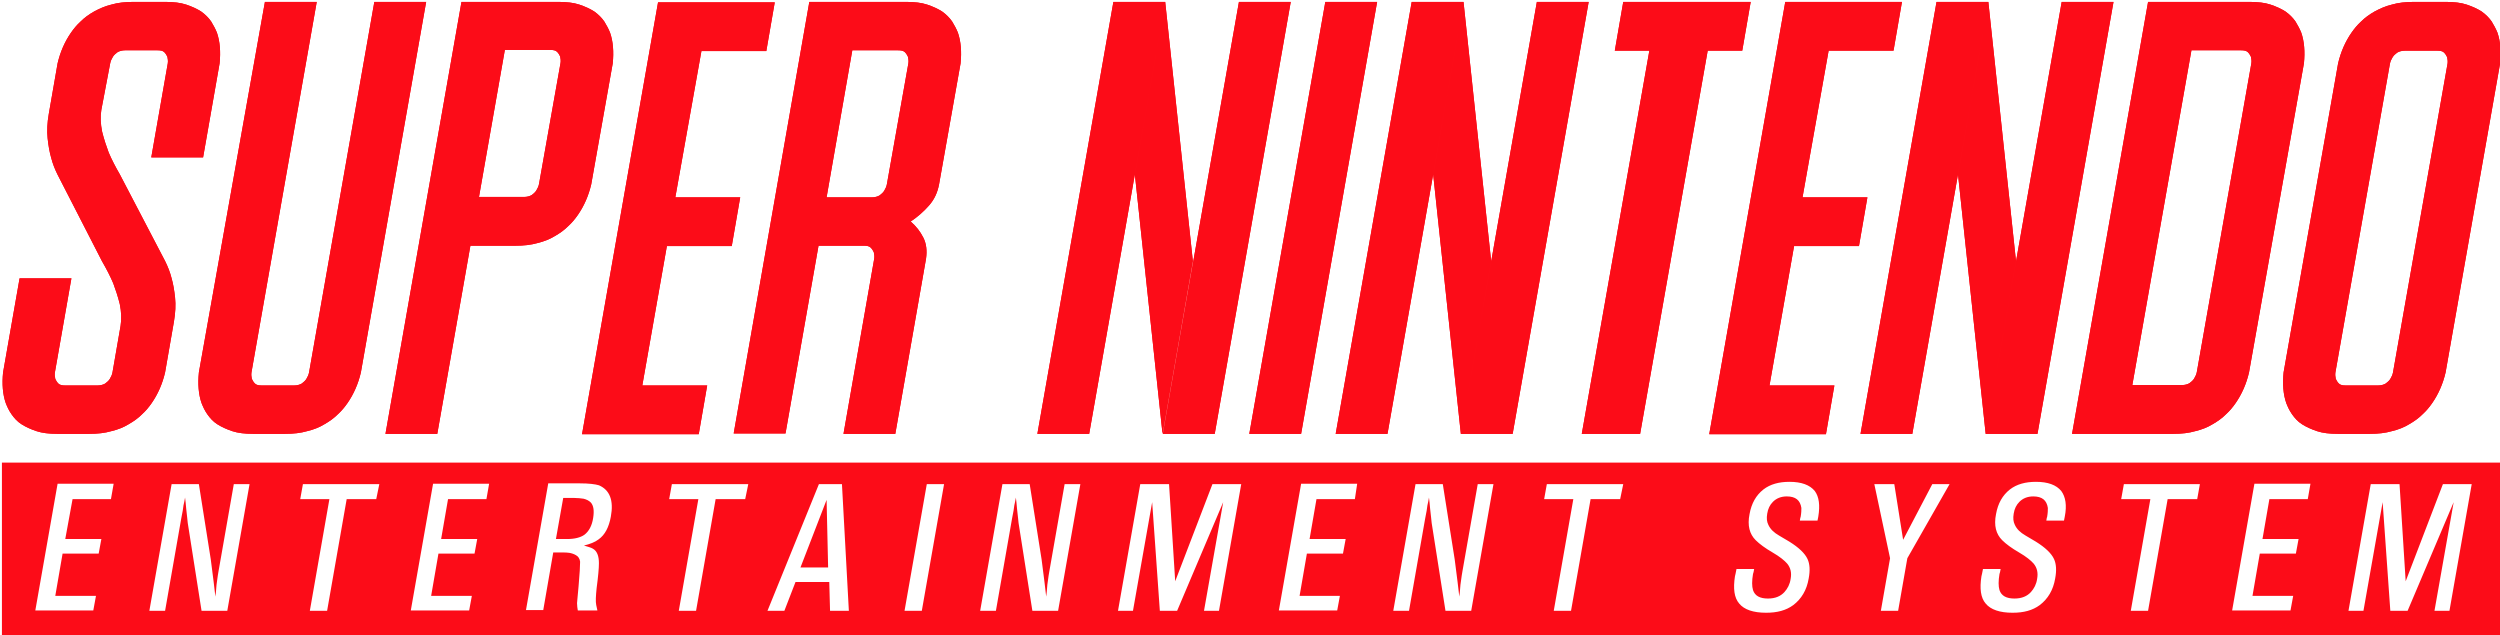
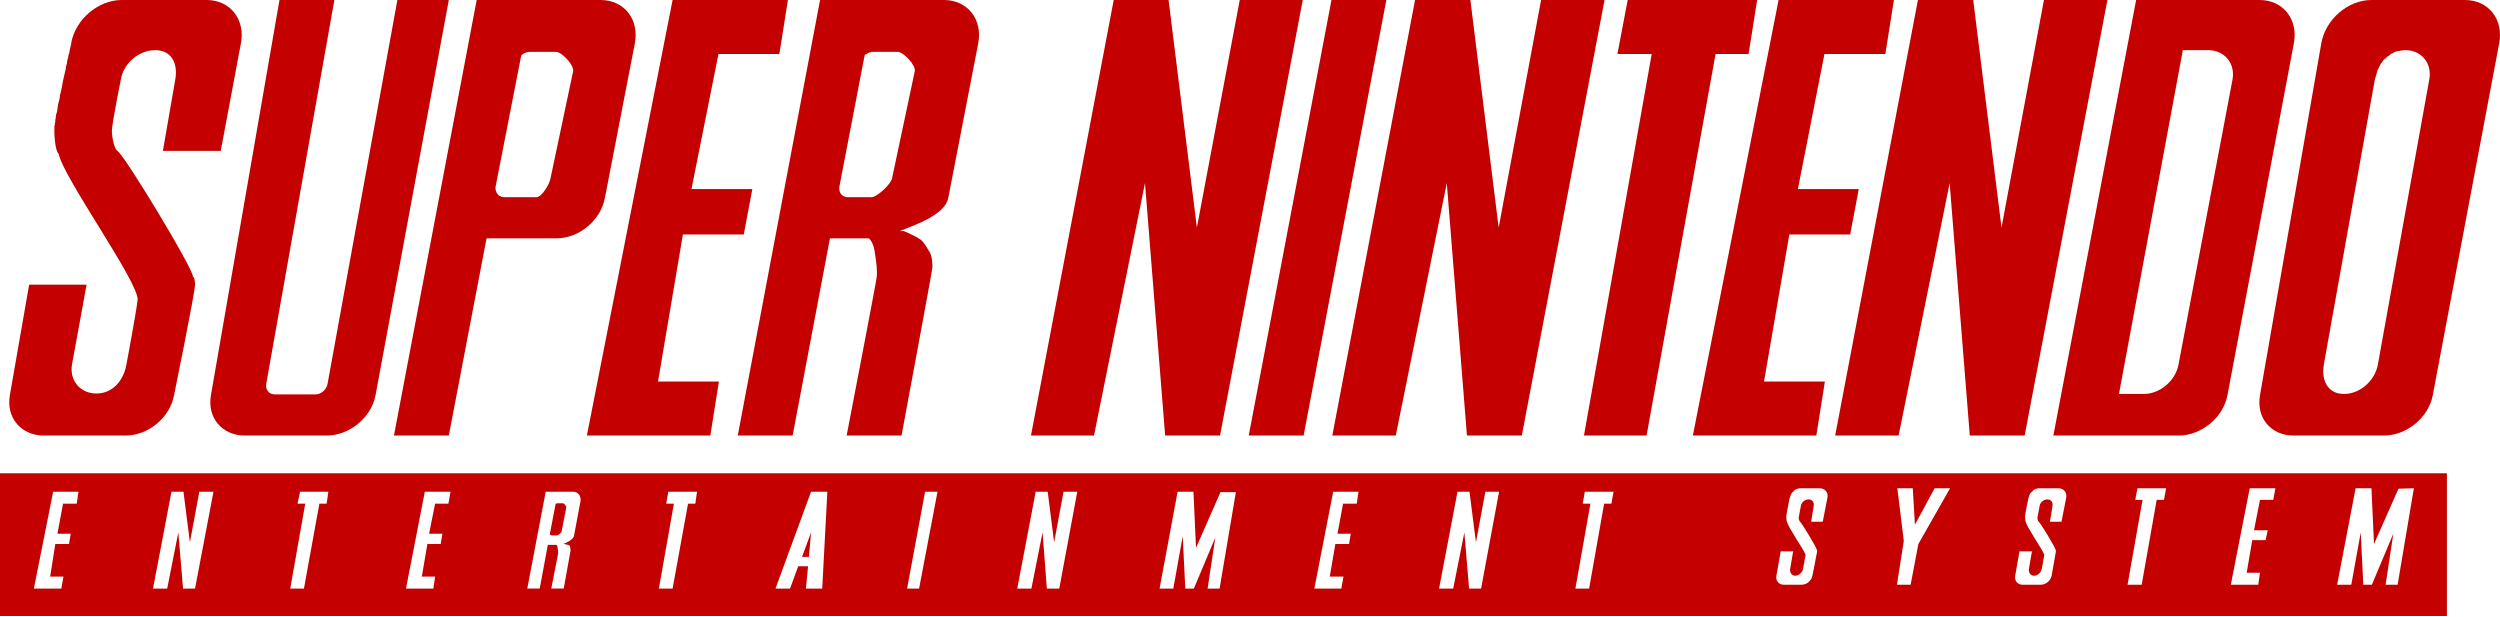
- <svg xmlns="http://www.w3.org/2000/svg" width="100%" height="100%" viewBox="0 0 11305 2867" version="1.1" xml:space="preserve" style="fill-rule:evenodd;clip-rule:evenodd;stroke-linejoin:round;stroke-miterlimit:2;">
+ <svg xmlns="http://www.w3.org/2000/svg" version="1.2" baseProfile="tiny" id="Ebene_1" x="0px" y="0px" width="399.49px" height="98.438px" viewBox="74.938 2 399.49 98.438" xml:space="preserve">
  <g>
-     <g id="Layer_1">
-       <g>
-         <g>
-           <g>
-             <path d="M458.333,496.529c-5.208,31.25 -3.471,64.234 3.471,98.959c8.684,34.72 19.1,65.97 29.517,93.75c13.887,32.983 31.25,65.97 50.346,98.958l204.862,392.358c12.15,24.308 22.567,50.35 29.513,78.125c6.946,24.308 12.154,53.821 15.625,86.808c3.471,32.984 1.737,69.442 -5.209,109.375l-39.929,229.167c-12.154,52.083 -32.987,98.958 -60.767,138.888c-12.149,17.362 -26.041,34.721 -43.399,50.346c-17.363,17.362 -36.459,31.25 -60.767,45.141c-22.567,13.888 -48.608,24.304 -78.125,31.25c-29.513,8.679 -62.5,12.15 -98.958,12.15l-145.834,0c-36.458,0 -67.708,-3.471 -93.75,-12.15c-26.042,-8.683 -48.608,-19.1 -67.708,-31.25c-19.096,-12.154 -32.984,-27.779 -45.138,-45.141c-12.154,-17.359 -19.096,-32.984 -26.041,-50.346c-13.888,-39.929 -17.363,-86.804 -12.155,-138.888l74.655,-425.35l234.375,0l-74.655,425.35c-1.733,10.417 0,20.834 1.738,29.513c3.471,6.946 6.946,13.887 13.887,20.833c6.946,6.946 17.363,8.679 31.25,8.679l145.834,0c13.891,0 26.041,-3.471 34.725,-8.679c8.679,-6.946 15.625,-12.154 20.833,-20.833c5.208,-8.679 10.417,-19.096 12.15,-29.513l36.458,-210.071c5.209,-31.25 3.476,-64.237 -3.47,-98.958c-8.679,-34.721 -19.096,-65.971 -29.513,-93.75c-13.891,-32.987 -31.25,-65.971 -50.35,-98.958l-201.387,-392.363c-12.154,-24.304 -22.571,-50.346 -29.513,-78.125c-6.946,-24.304 -12.154,-53.816 -15.625,-86.804c-3.475,-32.987 -1.737,-69.446 5.209,-109.375l39.929,-229.167c12.154,-52.083 32.987,-98.958 60.762,-138.887c12.154,-17.363 26.042,-34.725 43.404,-50.35c17.363,-17.358 36.459,-31.25 60.763,-45.138c22.571,-12.154 48.612,-24.304 78.125,-31.25c29.517,-8.679 62.5,-12.154 98.958,-12.154l145.834,0c36.458,0 67.708,3.475 93.75,12.154c26.041,8.68 48.612,19.096 67.708,31.25c19.1,13.888 32.987,27.78 45.142,45.138c10.416,17.362 19.095,32.987 26.041,50.35c13.888,39.929 17.359,86.804 12.15,138.887l-74.65,425.346l-234.375,0l74.65,-425.346c1.738,-10.416 0,-20.833 -1.733,-29.512c-3.475,-6.946 -6.946,-13.892 -13.892,-20.833c-6.941,-6.946 -17.358,-8.684 -31.25,-8.684l-145.833,0c-13.888,0 -26.042,3.475 -34.721,8.684c-8.679,6.941 -15.625,12.15 -20.833,20.833c-5.209,8.679 -10.417,19.096 -12.154,29.512l-39.93,210.071Z" style="fill:#fc0c18;fill-rule:nonzero;" />
-             <path d="M1197.92,8.679l234.375,0l-295.138,1675.35c-1.737,10.417 0,20.833 1.734,29.513c3.475,6.946 6.945,13.887 13.891,20.833c6.942,6.946 17.359,8.679 31.25,8.679l145.834,0c13.887,0 26.041,-3.471 34.72,-8.679c8.68,-6.946 15.625,-12.154 20.834,-20.833c5.208,-8.679 10.416,-19.096 12.154,-29.513l295.137,-1675.35l234.375,0l-295.137,1675.35c-12.154,52.083 -32.988,98.958 -60.767,138.888c-12.15,17.362 -26.041,34.721 -43.4,50.346c-17.362,17.362 -36.458,31.25 -60.766,45.141c-22.567,13.888 -48.609,24.304 -78.125,31.25c-29.513,8.679 -62.5,12.15 -98.959,12.15l-145.833,0c-36.458,0 -67.708,-3.471 -93.75,-12.15c-26.042,-8.683 -48.608,-19.1 -67.708,-31.25c-19.096,-12.154 -32.984,-27.779 -45.138,-45.141c-12.154,-17.359 -19.096,-32.984 -26.042,-50.346c-13.887,-39.93 -17.362,-86.804 -12.154,-138.888l298.613,-1675.35Z" style="fill:#fc0c18;fill-rule:nonzero;" />
-             <path d="M2086.8,8.679l439.238,0c36.458,0 67.708,3.475 93.75,12.154c26.041,8.68 48.612,19.096 67.708,31.25c19.096,13.888 32.988,27.78 45.138,45.138c10.416,17.362 19.099,32.987 26.041,50.35c13.892,39.929 17.363,86.804 12.154,138.887l-97.22,546.875c-12.155,52.084 -32.988,98.959 -60.767,138.888c-12.15,17.362 -26.042,34.725 -43.4,50.35c-17.363,17.358 -36.459,31.25 -60.767,45.137c-22.567,13.888 -48.608,24.305 -78.125,31.25c-29.512,8.68 -62.5,12.154 -98.958,12.154l-204.858,0l38.191,-220.487l204.863,0c13.887,0 26.041,-3.471 34.721,-8.679c8.683,-6.946 15.625,-12.154 20.833,-20.834c5.208,-8.683 10.417,-19.1 12.154,-29.516l97.221,-546.875c1.737,-10.417 0,-20.834 -1.733,-29.513c-3.475,-6.946 -6.946,-13.887 -13.892,-20.833c-6.942,-6.946 -17.358,-8.679 -31.25,-8.679l-204.858,0l-305.559,1736.11l-234.375,0l343.75,-1953.12Z" style="fill:#fc0c18;fill-rule:nonzero;" />
-             <path d="M3053.82,892.363l293.4,0l-38.192,220.483l-293.404,0l-111.112,630.208l293.404,0l-38.196,220.488l-527.775,0l343.75,-1953.12l527.775,0l-38.192,220.487l-293.404,0l-118.054,661.459Z" style="fill:#fc0c18;fill-rule:nonzero;" />
-             <path d="M3659.72,8.679l439.237,0c36.459,0 67.709,3.475 93.75,12.154c26.042,8.68 48.613,19.096 67.709,31.25c19.096,13.888 32.987,27.78 45.137,45.138c10.417,17.362 19.1,32.987 26.042,50.35c13.892,39.929 17.362,86.804 12.154,138.887l-97.221,546.875c-6.946,36.459 -20.833,67.709 -45.141,95.488c-24.305,27.775 -52.084,52.083 -83.334,72.917c24.308,20.833 43.404,45.137 57.292,72.916c13.891,27.775 17.362,59.025 12.154,95.484l-138.888,791.666l-234.375,0l138.888,-791.666c1.737,-10.417 0,-20.834 -1.738,-29.513c-3.47,-6.946 -6.941,-13.888 -13.887,-20.833c-6.946,-6.946 -17.363,-8.679 -31.25,-8.679l-204.863,0l-149.304,848.958l-234.375,0l342.013,-1951.39Zm78.125,883.684l204.862,0c13.888,0 26.042,-3.475 34.721,-8.684c8.683,-6.941 15.625,-12.15 20.833,-20.833c5.209,-8.679 10.417,-19.096 12.155,-29.513l97.22,-546.875c1.738,-10.416 0,-20.833 -1.733,-29.512c-3.475,-6.946 -6.946,-13.892 -13.892,-20.833c-6.941,-6.946 -17.358,-8.684 -31.25,-8.684l-206.595,0l-116.321,664.934Z" style="fill:#fc0c18;fill-rule:nonzero;" />
-             <path d="M4690.96,1961.8l343.75,-1953.12l234.375,0l-343.75,1953.12l-234.375,0Zm440.975,-1171.88l137.15,-781.25l125,1171.88l-137.15,781.25l-125,-1171.88Zm126.734,1171.88l343.75,-1953.12l234.375,0l-343.75,1953.12l-234.375,0Z" style="fill:#fc0c18;fill-rule:nonzero;" />
-             <path d="M5993.04,8.679l234.375,0l-343.75,1953.12l-234.375,0l343.75,-1953.12Z" style="fill:#fc0c18;fill-rule:nonzero;" />
-             <path d="M6039.92,1961.8l343.75,-1953.12l234.375,0l-343.75,1953.12l-234.375,0Zm440.975,-1171.88l137.15,-781.25l125,1171.88l-137.15,781.25l-125,-1171.88Zm125,1171.88l343.75,-1953.12l234.375,0l-343.75,1953.12l-234.375,0Z" style="fill:#fc0c18;fill-rule:nonzero;" />
-             <path d="M7340.29,8.679l576.387,0l-38.196,220.488l-156.25,0l-305.554,1732.64l-263.887,0l305.554,-1732.64l-156.25,0l38.196,-220.488Z" style="fill:#fc0c18;fill-rule:nonzero;" />
-             <path d="M8151.04,892.363l293.404,0l-38.196,220.483l-293.404,0l-111.108,630.208l293.4,0l-38.192,220.488l-527.779,0l343.75,-1954.86l527.779,0l-38.196,220.488l-293.404,0l-118.054,663.196Z" style="fill:#fc0c18;fill-rule:nonzero;" />
-             <path d="M8413.21,1961.8l343.75,-1953.12l234.375,0l-343.75,1953.12l-234.375,0Zm440.971,-1171.88l137.154,-781.25l125,1171.88l-137.154,781.25l-125,-1171.88Zm125,1171.88l343.75,-1953.12l234.375,0l-343.75,1953.12l-234.375,0Z" style="fill:#fc0c18;fill-rule:nonzero;" />
-             <path d="M9713.54,8.679l460.071,0c36.458,0 67.708,3.475 93.75,12.154c26.041,8.68 48.608,19.096 67.708,31.25c19.096,13.888 32.983,27.78 45.137,45.138c10.417,17.362 19.096,32.987 26.042,50.35c13.888,39.929 17.363,86.804 12.154,138.887l-248.266,1397.57c-12.15,52.083 -32.984,98.958 -60.763,138.888c-12.154,17.362 -26.042,34.721 -43.404,50.346c-17.358,17.362 -36.458,31.25 -60.763,45.141c-22.57,13.888 -48.612,24.304 -78.125,31.25c-29.512,8.679 -62.5,12.15 -98.958,12.15l-458.333,0l343.75,-1953.12Zm-71.179,1732.64l223.958,0c13.887,0 26.042,-3.475 34.721,-8.683c8.679,-6.942 15.625,-12.15 20.833,-20.834c5.208,-8.679 10.417,-19.096 12.154,-29.512l246.525,-1395.83c1.738,-10.416 0,-20.833 -1.733,-29.512c-3.475,-6.946 -6.946,-13.892 -13.892,-20.834c-6.941,-6.945 -17.358,-8.683 -31.25,-8.683l-223.958,0l-267.358,1513.89Z" style="fill:#fc0c18;fill-rule:nonzero;" />
-             <path d="M10572.9,286.458c12.154,-52.083 32.987,-98.958 60.762,-138.887c12.154,-17.363 26.042,-34.725 43.404,-50.35c17.363,-17.359 36.459,-31.25 60.763,-45.138c22.571,-12.154 48.612,-24.304 78.125,-31.25c29.516,-8.679 62.5,-12.154 98.958,-12.154l145.833,0c36.459,0 67.709,3.475 93.75,12.154c26.042,8.679 48.613,19.096 67.709,31.25c19.1,13.888 32.987,27.779 45.141,45.138c10.417,17.362 19.096,32.987 26.042,50.35c13.888,39.929 17.358,86.804 12.15,138.887l-246.525,1397.57c-12.154,52.083 -32.987,98.958 -60.767,138.888c-12.15,17.362 -26.041,34.721 -43.4,50.346c-17.362,17.362 -36.458,31.25 -60.766,45.141c-22.567,13.888 -48.609,24.304 -78.125,31.25c-29.513,8.679 -62.5,12.15 -98.959,12.15l-145.833,0c-36.458,0 -67.708,-3.471 -93.75,-12.15c-26.042,-8.683 -48.608,-19.1 -67.708,-31.25c-19.096,-12.154 -32.984,-27.779 -45.138,-45.141c-12.154,-17.359 -19.095,-32.984 -26.041,-50.346c-13.888,-39.93 -17.363,-86.804 -12.155,-138.888l246.53,-1397.57Zm-12.155,1397.57c-1.733,10.417 0.001,20.833 1.738,29.513c3.471,6.945 6.946,13.887 13.888,20.833c6.945,6.946 17.362,8.679 31.249,8.679l145.834,0c13.891,0 26.041,-3.471 34.725,-8.679c8.679,-6.946 15.625,-12.154 20.833,-20.833c5.208,-8.68 10.417,-19.096 12.15,-29.513l246.529,-1395.83c1.738,-10.417 0,-20.834 -1.737,-29.517c-3.471,-6.942 -6.942,-13.887 -13.888,-20.833c-6.946,-6.942 -17.362,-8.679 -31.25,-8.679l-145.833,0c-13.888,0 -26.042,3.47 -34.721,8.679c-8.683,6.946 -15.625,12.154 -20.833,20.833c-5.209,8.683 -10.417,19.1 -12.154,29.517l-246.53,1395.83Z" style="fill:#fc0c18;fill-rule:nonzero;" />
-           </g>
-           <g>
-             <path d="M458.333,496.529c-5.208,31.25 -3.471,64.234 3.471,98.959c8.684,34.72 19.1,65.97 29.517,93.75c13.887,32.983 31.25,65.97 50.346,98.958l204.862,392.358c12.15,24.308 22.567,50.35 29.513,78.125c6.946,24.308 12.154,53.821 15.625,86.808c3.471,32.984 1.737,69.442 -5.209,109.375l-39.929,229.167c-12.154,52.083 -32.987,98.958 -60.767,138.888c-12.149,17.362 -26.041,34.721 -43.399,50.346c-17.363,17.362 -36.459,31.25 -60.767,45.141c-22.567,13.888 -48.608,24.304 -78.125,31.25c-29.513,8.679 -62.5,12.15 -98.958,12.15l-145.834,0c-36.458,0 -67.708,-3.471 -93.75,-12.15c-26.042,-8.683 -48.608,-19.1 -67.708,-31.25c-19.096,-12.154 -32.984,-27.779 -45.138,-45.141c-12.154,-17.359 -19.096,-32.984 -26.041,-50.346c-13.888,-39.929 -17.363,-86.804 -12.155,-138.888l74.655,-425.35l234.375,0l-74.655,425.35c-1.733,10.417 0,20.834 1.738,29.513c3.471,6.946 6.946,13.887 13.887,20.833c6.946,6.946 17.363,8.679 31.25,8.679l145.834,0c13.891,0 26.041,-3.471 34.725,-8.679c8.679,-6.946 15.625,-12.154 20.833,-20.833c5.208,-8.679 10.417,-19.096 12.15,-29.513l36.458,-210.071c5.209,-31.25 3.476,-64.237 -3.47,-98.958c-8.679,-34.721 -19.096,-65.971 -29.513,-93.75c-13.891,-32.987 -31.25,-65.971 -50.35,-98.958l-201.387,-392.363c-12.154,-24.304 -22.571,-50.346 -29.513,-78.125c-6.946,-24.304 -12.154,-53.816 -15.625,-86.804c-3.475,-32.987 -1.737,-69.446 5.209,-109.375l39.929,-229.167c12.154,-52.083 32.987,-98.958 60.762,-138.887c12.154,-17.363 26.042,-34.725 43.404,-50.35c17.363,-17.358 36.459,-31.25 60.763,-45.138c22.571,-12.154 48.612,-24.304 78.125,-31.25c29.517,-8.679 62.5,-12.154 98.958,-12.154l145.834,0c36.458,0 67.708,3.475 93.75,12.154c26.041,8.68 48.612,19.096 67.708,31.25c19.1,13.888 32.987,27.78 45.142,45.138c10.416,17.362 19.095,32.987 26.041,50.35c13.888,39.929 17.359,86.804 12.15,138.887l-74.65,425.346l-234.375,0l74.65,-425.346c1.738,-10.416 0,-20.833 -1.733,-29.512c-3.475,-6.946 -6.946,-13.892 -13.892,-20.833c-6.941,-6.946 -17.358,-8.684 -31.25,-8.684l-145.833,0c-13.888,0 -26.042,3.475 -34.721,8.684c-8.679,6.941 -15.625,12.15 -20.833,20.833c-5.209,8.679 -10.417,19.096 -12.154,29.512l-39.93,210.071Z" style="fill:#fc0c18;fill-rule:nonzero;" />
-             <path d="M1197.92,8.679l234.375,0l-295.138,1675.35c-1.737,10.417 0,20.833 1.734,29.513c3.475,6.946 6.945,13.887 13.891,20.833c6.942,6.946 17.359,8.679 31.25,8.679l145.834,0c13.887,0 26.041,-3.471 34.72,-8.679c8.68,-6.946 15.625,-12.154 20.834,-20.833c5.208,-8.679 10.416,-19.096 12.154,-29.513l295.137,-1675.35l234.375,0l-295.137,1675.35c-12.154,52.083 -32.988,98.958 -60.767,138.888c-12.15,17.362 -26.041,34.721 -43.4,50.346c-17.362,17.362 -36.458,31.25 -60.766,45.141c-22.567,13.888 -48.609,24.304 -78.125,31.25c-29.513,8.679 -62.5,12.15 -98.959,12.15l-145.833,0c-36.458,0 -67.708,-3.471 -93.75,-12.15c-26.042,-8.683 -48.608,-19.1 -67.708,-31.25c-19.096,-12.154 -32.984,-27.779 -45.138,-45.141c-12.154,-17.359 -19.096,-32.984 -26.042,-50.346c-13.887,-39.93 -17.362,-86.804 -12.154,-138.888l298.613,-1675.35Z" style="fill:#fc0c18;fill-rule:nonzero;" />
-             <path d="M2086.8,8.679l439.238,0c36.458,0 67.708,3.475 93.75,12.154c26.041,8.68 48.612,19.096 67.708,31.25c19.096,13.888 32.988,27.78 45.138,45.138c10.416,17.362 19.099,32.987 26.041,50.35c13.892,39.929 17.363,86.804 12.154,138.887l-97.22,546.875c-12.155,52.084 -32.988,98.959 -60.767,138.888c-12.15,17.362 -26.042,34.725 -43.4,50.35c-17.363,17.358 -36.459,31.25 -60.767,45.137c-22.567,13.888 -48.608,24.305 -78.125,31.25c-29.512,8.68 -62.5,12.154 -98.958,12.154l-204.858,0l38.191,-220.487l204.863,0c13.887,0 26.041,-3.471 34.721,-8.679c8.683,-6.946 15.625,-12.154 20.833,-20.834c5.208,-8.683 10.417,-19.1 12.154,-29.516l97.221,-546.875c1.737,-10.417 0,-20.834 -1.733,-29.513c-3.475,-6.946 -6.946,-13.887 -13.892,-20.833c-6.942,-6.946 -17.358,-8.679 -31.25,-8.679l-204.858,0l-305.559,1736.11l-234.375,0l343.75,-1953.12Z" style="fill:#fc0c18;fill-rule:nonzero;" />
-             <path d="M3053.82,892.363l293.4,0l-38.192,220.483l-293.404,0l-111.112,630.208l293.404,0l-38.196,220.488l-527.775,0l343.75,-1953.12l527.775,0l-38.192,220.487l-293.404,0l-118.054,661.459Z" style="fill:#fc0c18;fill-rule:nonzero;" />
-             <path d="M3659.72,8.679l439.237,0c36.459,0 67.709,3.475 93.75,12.154c26.042,8.68 48.613,19.096 67.709,31.25c19.096,13.888 32.987,27.78 45.137,45.138c10.417,17.362 19.1,32.987 26.042,50.35c13.892,39.929 17.362,86.804 12.154,138.887l-97.221,546.875c-6.946,36.459 -20.833,67.709 -45.141,95.488c-24.305,27.775 -52.084,52.083 -83.334,72.917c24.308,20.833 43.404,45.137 57.292,72.916c13.891,27.775 17.362,59.025 12.154,95.484l-138.888,791.666l-234.375,0l138.888,-791.666c1.737,-10.417 0,-20.834 -1.738,-29.513c-3.47,-6.946 -6.941,-13.888 -13.887,-20.833c-6.946,-6.946 -17.363,-8.679 -31.25,-8.679l-204.863,0l-149.304,848.958l-234.375,0l342.013,-1951.39Zm78.125,883.684l204.862,0c13.888,0 26.042,-3.475 34.721,-8.684c8.683,-6.941 15.625,-12.15 20.833,-20.833c5.209,-8.679 10.417,-19.096 12.155,-29.513l97.22,-546.875c1.738,-10.416 0,-20.833 -1.733,-29.512c-3.475,-6.946 -6.946,-13.892 -13.892,-20.833c-6.941,-6.946 -17.358,-8.684 -31.25,-8.684l-206.595,0l-116.321,664.934Z" style="fill:#fc0c18;fill-rule:nonzero;" />
-             <path d="M4690.96,1961.8l343.75,-1953.12l234.375,0l-343.75,1953.12l-234.375,0Zm440.975,-1171.88l137.15,-781.25l125,1171.88l-137.15,781.25l-125,-1171.88Zm126.734,1171.88l343.75,-1953.12l234.375,0l-343.75,1953.12l-234.375,0Z" style="fill:#fc0c18;fill-rule:nonzero;" />
-             <path d="M5993.04,8.679l234.375,0l-343.75,1953.12l-234.375,0l343.75,-1953.12Z" style="fill:#fc0c18;fill-rule:nonzero;" />
-             <path d="M6039.92,1961.8l343.75,-1953.12l234.375,0l-343.75,1953.12l-234.375,0Zm440.975,-1171.88l137.15,-781.25l125,1171.88l-137.15,781.25l-125,-1171.88Zm125,1171.88l343.75,-1953.12l234.375,0l-343.75,1953.12l-234.375,0Z" style="fill:#fc0c18;fill-rule:nonzero;" />
-             <path d="M7340.29,8.679l576.387,0l-38.196,220.488l-156.25,0l-305.554,1732.64l-263.887,0l305.554,-1732.64l-156.25,0l38.196,-220.488Z" style="fill:#fc0c18;fill-rule:nonzero;" />
-             <path d="M8151.04,892.363l293.404,0l-38.196,220.483l-293.404,0l-111.108,630.208l293.4,0l-38.192,220.488l-527.779,0l343.75,-1954.86l527.779,0l-38.196,220.488l-293.404,0l-118.054,663.196Z" style="fill:#fc0c18;fill-rule:nonzero;" />
-             <path d="M8413.21,1961.8l343.75,-1953.12l234.375,0l-343.75,1953.12l-234.375,0Zm440.971,-1171.88l137.154,-781.25l125,1171.88l-137.154,781.25l-125,-1171.88Zm125,1171.88l343.75,-1953.12l234.375,0l-343.75,1953.12l-234.375,0Z" style="fill:#fc0c18;fill-rule:nonzero;" />
-             <path d="M9713.54,8.679l460.071,0c36.458,0 67.708,3.475 93.75,12.154c26.041,8.68 48.608,19.096 67.708,31.25c19.096,13.888 32.983,27.78 45.137,45.138c10.417,17.362 19.096,32.987 26.042,50.35c13.888,39.929 17.363,86.804 12.154,138.887l-248.266,1397.57c-12.15,52.083 -32.984,98.958 -60.763,138.888c-12.154,17.362 -26.042,34.721 -43.404,50.346c-17.358,17.362 -36.458,31.25 -60.763,45.141c-22.57,13.888 -48.612,24.304 -78.125,31.25c-29.512,8.679 -62.5,12.15 -98.958,12.15l-458.333,0l343.75,-1953.12Zm-71.179,1732.64l223.958,0c13.887,0 26.042,-3.475 34.721,-8.683c8.679,-6.942 15.625,-12.15 20.833,-20.834c5.208,-8.679 10.417,-19.096 12.154,-29.512l246.525,-1395.83c1.738,-10.416 0,-20.833 -1.733,-29.512c-3.475,-6.946 -6.946,-13.892 -13.892,-20.834c-6.941,-6.945 -17.358,-8.683 -31.25,-8.683l-223.958,0l-267.358,1513.89Z" style="fill:#fc0c18;fill-rule:nonzero;" />
-             <path d="M10572.9,286.458c12.154,-52.083 32.987,-98.958 60.762,-138.887c12.154,-17.363 26.042,-34.725 43.404,-50.35c17.363,-17.359 36.459,-31.25 60.763,-45.138c22.571,-12.154 48.612,-24.304 78.125,-31.25c29.516,-8.679 62.5,-12.154 98.958,-12.154l145.833,0c36.459,0 67.709,3.475 93.75,12.154c26.042,8.679 48.613,19.096 67.709,31.25c19.1,13.888 32.987,27.779 45.141,45.138c10.417,17.362 19.096,32.987 26.042,50.35c13.888,39.929 17.358,86.804 12.15,138.887l-246.525,1397.57c-12.154,52.083 -32.987,98.958 -60.767,138.888c-12.15,17.362 -26.041,34.721 -43.4,50.346c-17.362,17.362 -36.458,31.25 -60.766,45.141c-22.567,13.888 -48.609,24.304 -78.125,31.25c-29.513,8.679 -62.5,12.15 -98.959,12.15l-145.833,0c-36.458,0 -67.708,-3.471 -93.75,-12.15c-26.042,-8.683 -48.608,-19.1 -67.708,-31.25c-19.096,-12.154 -32.984,-27.779 -45.138,-45.141c-12.154,-17.359 -19.095,-32.984 -26.041,-50.346c-13.888,-39.93 -17.363,-86.804 -12.155,-138.888l246.53,-1397.57Zm-12.155,1397.57c-1.733,10.417 0.001,20.833 1.738,29.513c3.471,6.945 6.946,13.887 13.888,20.833c6.945,6.946 17.362,8.679 31.249,8.679l145.834,0c13.891,0 26.041,-3.471 34.725,-8.679c8.679,-6.946 15.625,-12.154 20.833,-20.833c5.208,-8.68 10.417,-19.096 12.15,-29.513l246.529,-1395.83c1.738,-10.417 0,-20.834 -1.737,-29.517c-3.471,-6.942 -6.942,-13.887 -13.888,-20.833c-6.946,-6.942 -17.362,-8.679 -31.25,-8.679l-145.833,0c-13.888,0 -26.042,3.47 -34.721,8.679c-8.683,6.946 -15.625,12.154 -20.833,20.833c-5.209,8.683 -10.417,19.1 -12.154,29.517l-246.53,1395.83Z" style="fill:#fc0c18;fill-rule:nonzero;" />
-           </g>
-         </g>
-         <g>
-           <g>
-             <path d="M3619.79,2565.97l125,0l-6.946,-305.554l-118.054,305.554Zm-980.904,-310.763c-12.151,-1.737 -26.042,-3.47 -41.667,-3.47l-50.346,-0.001l-32.987,185.763l50.349,0c34.721,0 60.763,-6.946 78.125,-19.096c20.834,-15.625 34.721,-41.666 39.93,-76.391c5.208,-32.984 1.737,-55.555 -10.417,-69.442c-8.679,-8.683 -19.096,-13.892 -32.988,-17.363Zm-2630.21,-163.196l0,781.251l11302.1,0l-0.001,-781.251l-11302.1,0.001Zm493.058,164.933l-173.612,0l-32.988,180.554l163.196,0l-12.154,65.971l-163.192,0l-32.987,190.975l184.029,0l-12.154,65.971l-262.154,0l100.696,-572.917l253.47,0l-12.15,69.446Zm526.042,505.208l-116.321,0l-62.5,-397.571c0,-6.946 -3.471,-27.779 -6.946,-64.237c-1.733,-20.834 -3.47,-38.192 -5.208,-50.346l-3.471,19.096l-3.471,15.625l-3.475,24.308l-6.941,36.458l-72.917,416.667l-71.183,0l100.696,-572.917l123.262,0l53.821,340.275c10.417,79.863 17.362,135.417 20.833,168.405c1.738,-12.155 3.471,-29.513 5.209,-53.821c5.208,-34.721 6.945,-53.817 8.679,-59.025l69.446,-395.834l71.179,0l-100.692,572.917Zm673.609,-505.208l-133.68,0l-88.541,505.208l-78.125,0l88.541,-505.208l-131.945,0l12.154,-67.709l345.487,0l-13.892,67.709Zm498.267,0l-173.612,0l-31.25,180.554l163.195,0l-12.154,65.971l-163.196,0l-32.983,190.975l184.025,0l-12.15,65.971l-263.892,0l100.696,-572.917l253.471,0l-12.15,69.446Zm562.5,79.858c-8.683,46.875 -26.042,81.6 -55.558,102.433c-15.625,12.15 -38.192,20.834 -65.971,27.775c17.363,5.209 31.25,8.684 39.929,13.892c19.1,10.417 27.779,32.983 27.779,65.971c0,22.571 -3.47,60.762 -10.416,112.846c-3.471,34.725 -5.209,60.766 -1.738,76.391c1.738,8.68 3.475,15.625 5.209,24.305l-88.542,0c-1.734,-10.417 -3.471,-20.834 -3.471,-32.988c0,-6.942 3.471,-32.983 6.946,-76.387c5.208,-57.292 6.942,-95.488 6.942,-111.113c-1.734,-13.887 -8.68,-24.304 -19.096,-29.512c-8.679,-5.209 -19.096,-8.68 -29.513,-10.417c-8.683,-1.738 -20.833,-1.738 -34.725,-1.738l-38.191,0l-45.142,260.417l-78.125,0l100.696,-572.917l144.096,0c38.195,0 67.708,3.475 85.07,8.684c48.613,20.833 67.709,67.708 53.821,142.358Zm607.638,-79.858l-133.68,0l-88.541,505.208l-78.125,0l88.541,-505.208l-131.945,0l12.154,-67.709l345.483,0l-13.887,67.709Zm383.679,505.208l-3.471,-130.208l-152.779,0l-50.346,130.208l-76.388,0l232.638,-572.917l104.167,0l31.25,572.917l-85.071,0Zm414.933,0l-78.125,0l100.692,-572.917l78.125,0l-100.692,572.917Zm616.317,0l-116.317,0l-62.5,-397.571c0,-6.946 -3.475,-27.779 -6.946,-64.237c-1.737,-20.834 -3.471,-38.192 -5.208,-50.346l-3.471,19.096l-3.475,15.625l-3.471,24.308l-6.946,36.458l-72.916,416.667l-71.179,0l100.695,-572.917l123.263,0l53.821,340.275c10.416,79.863 17.358,135.417 20.833,168.405c1.733,-12.155 3.471,-29.513 5.208,-53.821c5.209,-34.721 6.942,-53.817 8.68,-59.025l69.445,-395.834l71.18,0l-100.696,572.917Zm727.433,0l-67.708,0l86.804,-491.321l-208.333,491.321l-78.125,0l-34.721,-491.321l-86.809,491.321l-67.708,0l100.696,-572.917l130.208,0l27.779,439.234l168.4,-439.234l130.209,0l-100.692,572.917Zm614.583,-505.208l-173.612,0l-31.25,180.554l163.196,0l-12.154,65.971l-163.196,0l-32.983,190.975l182.291,0l-12.154,65.971l-263.887,0l100.691,-572.917l253.475,0l-10.416,69.446Zm526.041,505.208l-116.321,0l-62.5,-397.571c0,-6.946 -3.471,-27.779 -6.945,-64.237c-1.734,-20.834 -3.471,-38.192 -5.209,-50.346l-3.471,19.096l-3.471,15.625l-3.475,24.308l-6.941,36.458l-72.917,416.667l-71.183,0l100.696,-572.917l123.262,0l53.821,340.275c10.417,79.863 17.362,135.417 20.833,168.405c1.738,-12.155 3.471,-29.513 5.209,-53.821c5.208,-34.721 6.945,-53.817 8.679,-59.025l69.446,-395.834l71.179,0l-100.692,572.917Zm673.608,-505.208l-133.679,0l-88.541,505.208l-78.125,0l88.541,-505.208l-131.946,0l12.155,-67.709l345.487,0l-13.892,67.709Zm895.834,79.858c0,1.738 -1.734,8.683 -3.471,17.363l-79.863,0c1.738,-8.68 1.738,-13.888 3.475,-15.625c3.471,-19.096 3.471,-32.988 3.471,-41.667c-5.208,-34.721 -26.041,-52.083 -65.971,-52.083c-26.041,0 -46.875,8.679 -62.5,24.304c-13.891,13.891 -22.57,31.25 -26.041,53.821c-3.475,20.833 -1.738,36.458 5.208,50.345c8.679,19.1 24.304,34.725 48.608,48.613l46.875,27.779c41.667,26.042 69.446,52.083 81.6,78.125c10.417,22.567 12.15,52.083 5.209,88.542c-8.684,52.083 -32.988,92.012 -69.446,119.791c-32.988,24.305 -72.917,34.721 -123.263,34.721c-57.291,0 -98.958,-13.887 -121.529,-41.666c-22.57,-26.042 -27.779,-67.709 -19.096,-123.263c1.734,-5.208 3.471,-15.625 6.942,-32.987l79.863,0c-1.738,10.416 -3.471,19.095 -5.209,22.57c-5.208,31.25 -5.208,55.555 0,72.917c8.679,26.042 31.25,38.192 67.709,38.192c32.987,0 57.291,-10.417 74.654,-29.513c13.887,-15.625 24.304,-34.721 27.775,-59.029c5.208,-27.775 0,-50.346 -15.625,-69.442c-12.15,-13.891 -32.984,-31.25 -65.971,-50.35c-32.988,-19.095 -59.029,-38.191 -76.388,-55.554c-27.779,-27.779 -38.195,-65.971 -27.779,-118.054c8.679,-48.612 29.513,-85.071 62.5,-111.112c31.25,-24.305 71.179,-34.721 118.054,-34.721c53.821,0 92.017,13.887 114.584,41.666c19.1,26.042 24.308,64.234 15.625,116.317Zm402.779,187.5l-41.667,237.85l-78.125,0l41.667,-237.85l-71.179,-335.067l90.275,0l39.933,251.734l131.942,-251.734l78.125,0l-190.971,335.067Zm711.804,-187.5c0,1.738 -1.733,8.683 -3.471,17.363l-79.862,0c1.737,-8.68 1.737,-13.888 3.475,-15.625c3.471,-19.096 3.471,-32.988 3.471,-41.667c-5.209,-34.721 -26.042,-52.083 -65.971,-52.083c-26.042,0 -46.875,8.679 -62.5,24.304c-13.892,13.891 -22.571,31.25 -26.042,53.821c-3.475,20.833 -1.737,36.458 5.208,50.345c8.68,19.1 24.305,34.725 48.609,48.613l46.875,27.779c41.666,26.042 69.446,52.083 81.6,78.125c10.416,22.567 12.15,52.083 5.208,88.542c-8.683,52.083 -32.987,92.012 -69.446,119.791c-32.987,24.305 -72.916,34.721 -123.262,34.721c-57.292,0 -98.959,-13.887 -121.529,-41.666c-22.571,-26.042 -27.78,-67.709 -19.096,-123.263c1.733,-5.208 3.471,-15.625 6.941,-32.987l79.863,0c-1.738,10.416 -3.471,19.095 -5.208,22.57c-5.209,31.25 -5.209,55.555 0,72.917c8.679,26.042 31.25,38.192 67.708,38.192c32.987,0 57.292,-10.417 74.654,-29.513c13.888,-15.625 24.304,-34.721 27.775,-59.029c5.208,-27.775 0,-50.346 -15.625,-69.442c-12.15,-13.891 -32.983,-31.25 -65.971,-50.35c-32.987,-19.095 -59.029,-38.191 -76.387,-55.554c-27.779,-27.779 -38.196,-65.971 -27.779,-118.054c8.679,-48.612 29.512,-85.071 62.5,-111.112c31.25,-24.305 71.179,-34.721 118.054,-34.721c53.821,0 92.016,13.887 114.583,41.666c19.1,26.042 26.042,64.234 15.625,116.317Zm598.958,-79.858l-133.679,0l-88.541,505.208l-78.125,0l88.541,-505.208l-131.946,0l12.155,-67.709l343.75,0l-12.155,67.709Zm500,0l-173.608,0l-31.25,180.554l163.192,0l-12.15,65.971l-163.196,0l-32.988,190.975l184.03,0l-12.155,65.971l-263.887,0l100.696,-572.917l253.471,0l-12.155,69.446Zm640.625,505.208l-67.708,0l86.808,-491.321l-208.333,491.321l-78.125,0l-34.725,-491.321l-86.804,491.321l-67.708,0l100.695,-572.917l130.209,0l27.775,439.234l168.404,-439.234l130.208,0l-100.696,572.917Z" style="fill:#fc0c18;fill-rule:nonzero;" />
-           </g>
-         </g>
-       </g>
-     </g>
+     <path id="polyline2177" fill="#C40000" d="M94.393,2c-3.758,0-7.412,3.09-8.083,6.918v0.069v0.068v0.068l-0.068,0.068V9.33v0.068   l-0.069,0.137v0.138L86.104,9.81v0.206l-0.068,0.137v0.206l-0.069,0.205l-0.069,0.206l-0.068,0.41l-0.137,0.479l-0.067,0.479   l-0.138,0.479l-0.069,0.547l-0.138,0.548l-0.136,0.616l-0.138,0.548l-0.205,1.165l-0.138,0.617l-0.137,0.547l-0.067,0.548   L84.322,18.3l-0.136,0.549l-0.069,0.548l-0.069,0.479l-0.138,0.411l-0.069,0.479v0.206l-0.067,0.137v0.206v0.137l-0.068,0.206   v0.137v0.138l-0.069,0.137v0.069v0.067c-0.07,1.675,0.163,3.96,0.685,4.385c0.665,3.688,12.958,20.759,12.604,23.358   c-0.332,2.606-1.781,10.276-1.781,10.276c-0.446,2.585-2.21,4.656-4.794,4.656c-2.586,0-4.351-2.064-3.905-4.656l2.329-12.741   h-9.179l-3.083,17.674c-0.628,3.588,1.801,6.438,5.411,6.438h13.085c3.624,0,7.076-2.851,7.739-6.438   c0,0,3.372-16.508,3.356-17.674c-0.013-1.174-0.341-1.302-0.341-1.302c0-1.343-10.939-19.4-12.056-20.072   c-0.481-0.281-0.877-2.069-0.892-3.15c-0.021-1.074,1.439-8.289,1.439-8.289c0.444-2.585,2.894-4.657,5.48-4.657   c2.585,0,3.664,2.072,3.219,4.657l-1.986,11.439h9.247l3.22-17.194C114.163,5.09,111.713,2,107.955,2H94.393z M119.6,2   l-10.959,63.16c-0.628,3.588,1.802,6.438,5.412,6.438h13.084c3.624,0,7.138-2.851,7.809-6.438L146.658,2h-8.219l-11.167,61.377   c-0.163,0.893-1.028,1.646-1.917,1.646h-6.509c-0.911,0-1.519-0.747-1.371-1.646L128.369,2H119.6z M151.111,2L137.89,71.597h8.768   l6.029-31.511h11.166c3.632,0,7.074-2.871,7.739-6.438l4.795-24.73C177.111,5.083,174.667,2,170.91,2h-11.03H151.111z M182.417,2   l-13.699,69.598h19.727l1.37-8.632h-9.727l3.974-23.495h9.727l1.369-7.262h-9.725l4.315-21.578h9.728L200.843,2H182.417z    M205.981,2L192.83,71.597h8.769l5.96-31.511h6.234c0.818,0.764,0.916,2.171,1.025,2.877c0.162,1.025,0.334,2.333,0.207,3.357   c-0.113,1.017-4.797,25.276-4.797,25.276h8.77c0,0,4.932-26.429,4.932-26.853c0.016-0.431,0-1.785-0.477-2.534   c-0.322-0.479-0.873-1.583-1.51-1.985c-1.223-0.785-2.604-1.304-2.604-1.304h-0.619c2.512-0.988,7.24-2.617,7.744-5.273   l4.793-24.73C231.986,5.083,229.537,2,225.779,2H205.981z M252.906,2l-13.223,69.598h10.07l8.15-40.347l3.221,40.347h8.77   L283.115,2h-10.07l-6.85,36.375L261.673,2H252.906z M287.703,2l-13.219,69.598h8.768L296.47,2H287.703z M301.058,2l-13.219,69.598   h10.139l8.152-40.347l3.219,40.347h8.77L331.339,2h-10.139l-6.781,36.375L309.898,2H301.058z M335.039,2l-1.646,8.632h5.48   l-10.824,60.966h10.004l11.027-60.966h5.273L355.724,2H335.039z M359.15,2l-13.699,69.598h19.727l1.371-8.632h-9.727l4.043-23.495   h9.725l1.371-7.262h-9.727l4.244-21.578h9.729L377.578,2H359.15z M381.414,2l-13.221,69.598h10.137l8.154-40.347l3.219,40.347   h8.768L411.693,2h-10.139l-6.783,36.375L390.25,2H381.414z M416.283,2l-13.225,69.598h20.004c3.633,0,7.137-2.851,7.811-6.438   l10.615-56.241C442.208,5.083,439.767,2,436.009,2H416.283z M453.888,2c-3.76,0-7.344,3.09-8.016,6.918l-9.797,56.241   c-0.635,3.588,1.74,6.438,5.346,6.438h14.453c3.623,0,7.137-2.851,7.811-6.438L474.3,8.918C475.029,5.09,472.572,2,468.822,2   H453.888z M423.748,10.015h4.043c2.584,0,4.348,2.072,3.902,4.657l-8.631,45.555c-0.451,2.585-2.963,4.727-5.549,4.727h-3.973   L423.748,10.015z M459.025,10.015h0.275c2.584,0,4.281,2.072,3.834,4.657l-8.217,45.555c-0.449,2.577-2.83,4.727-5.412,4.727   c-2.588,0-3.666-2.142-3.223-4.727l8.152-45.555l0.066-0.206l0.07-0.206l0.066-0.273l0.068-0.206l0.07-0.274l0.066-0.206   l0.07-0.206l0.135-0.204l0.068-0.206l0.139-0.206l0.068-0.205l0.137-0.206l0.139-0.137l0.135-0.205l0.139-0.206l0.205-0.138   l0.137-0.138l0.139-0.137l0.203-0.138l0.207-0.137l0.139-0.137l0.203-0.138l0.207-0.068l0.205-0.137l0.139-0.069l0.271-0.069   l0.205-0.067h0.205l0.205-0.069h0.275L459.025,10.015z M159.536,10.289h4.248c0.933,0,2.911,2.136,2.741,3.083l-3.632,17.194   c-0.169,0.89-1.37,2.944-2.258,2.944h-5.14h-0.068h-0.068l-0.069-0.067h-0.067h-0.069h-0.069h-0.069v-0.069h-0.069h-0.068   l-0.07-0.067h-0.068l-0.068-0.069l-0.068-0.068h-0.068V33.1l-0.069-0.068l-0.069-0.069v-0.068l-0.068-0.068l-0.07-0.069v-0.067   V32.62l-0.068-0.068v-0.068v-0.068l-0.07-0.068v-0.068c0-0.114-0.012-0.285,0-0.412l4.111-21.03   C158.611,10.527,159.071,10.289,159.536,10.289z M214.13,10.289h0.07h0.068h0.068h0.068h3.975c0.934,0,2.922,2.136,2.738,3.083   l-3.633,17.125c-0.158,0.897-2.389,3.014-3.285,3.014h-3.769c-0.777,0-1.313-0.511-1.369-1.23c0-0.114-0.017-0.278,0-0.412   l4.042-21.03l0.066-0.068l0.07-0.068l0.135-0.069h0.067l0.069-0.068l0.068-0.068h0.068l0.068-0.069h0.07l0.135-0.067h0.068h0.067   h0.067v-0.069H214.13z M74.938,77.626v22.812h391.005V77.626H74.938z M362.373,80.023h0.066h0.066h0.07h0.066h0.068h3.016   c0.813,0,1.396,0.65,1.232,1.507l-0.754,3.838h-1.848l0.408-2.535c0.094-0.573-0.244-1.028-0.822-1.028   c-0.572,0-1.137,0.453-1.232,1.028l-0.34,1.851c-0.059,0.109,0.113,0.629,0.203,0.686c0.254,0.146,2.672,4.153,2.672,4.451   c0.057,0.148,0.09,0.22,0.066,0.275c-0.068,0.501-0.754,3.902-0.754,3.902c-0.146,0.781-0.906,1.438-1.711,1.438h-2.877   c-0.799,0-1.313-0.657-1.166-1.438l0.688-3.902h1.986L361,92.904c-0.092,0.571,0.24,1.095,0.818,1.095   c0.555,0,1.145-0.52,1.236-1.095l0.41-2.261c-0.367-0.945-2.791-4.389-2.947-5.207c-0.105-0.093-0.15-0.587-0.135-0.959   c0.021-0.407,0.547-2.946,0.547-2.946H361v-0.068v-0.066v-0.068l0.066-0.138v-0.067l0.066-0.07v-0.067l0.068-0.067V80.85   l0.068-0.067l0.07-0.07v-0.066h0.066l0.07-0.068l0.066-0.07l0.068-0.066v-0.07h0.068l0.066-0.066l0.066-0.068h0.07l0.068-0.067   h0.068l0.068-0.067h0.068h0.137L362.373,80.023z M378.125,80.023h2.467l0.342,5.824l3.15-5.824h2.469l-5.07,8.906l-1.232,6.507   h-2.191l1.098-6.988L378.125,80.023z M400.527,80.023h0.066h0.07h0.066h0.07h0.066h3.014c0.813,0,1.381,0.65,1.232,1.507   l-0.754,3.838h-1.85l0.412-2.535c0.092-0.573-0.242-1.028-0.822-1.028c-0.572,0-1.143,0.453-1.232,1.028l-0.342,1.851   c-0.072,0.109,0.092,0.629,0.203,0.686c0.242,0.146,2.672,4.153,2.672,4.451c0.072,0.148,0.07,0.22,0.07,0.275   c-0.094,0.501-0.686,3.902-0.686,3.902c-0.148,0.781-0.916,1.438-1.715,1.438h-2.943c-0.799,0-1.314-0.657-1.168-1.438l0.686-3.902   h1.988l-0.479,2.809c-0.094,0.571,0.264,1.095,0.822,1.095c0.57,0,1.119-0.52,1.232-1.095l0.41-2.261   c-0.375-0.945-2.787-4.389-2.945-5.207c-0.105-0.093-0.148-0.587-0.137-0.959c0.021-0.407,0.549-2.946,0.549-2.946l0.066-0.068   v-0.066v-0.068l0.068-0.138v-0.067l0.068-0.07v-0.067l0.068-0.067V80.85l0.068-0.067l0.068-0.07v-0.066h0.07l0.064-0.068   l0.068-0.07l0.068-0.066l0.068-0.07l0.068-0.066l0.068-0.068h0.068l0.07-0.067h0.066l0.068-0.067h0.066h0.137L400.527,80.023z    M416.486,80.023h4.592l-0.344,1.851h-1.166l-2.396,13.563h-2.26l2.396-13.563h-1.164L416.486,80.023z M434.433,80.023h4.109   l-0.344,1.851h-2.123l-0.957,4.864h2.191l-0.344,1.574h-2.125l-0.889,5.206h2.121l-0.271,1.918h-4.385L434.433,80.023z    M451.353,80.023h2.535l0.408,8.906l3.906-8.837l2.465-0.069l-2.6,15.413h-1.918l1.23-8.15l-3.426,8.15h-1.371l-0.408-8.358   l-1.508,8.358h-2.262L451.353,80.023z M83.432,80.573h4.042l-0.275,1.916h-2.191l-0.89,4.797h2.124l-0.275,1.645h-2.192   l-0.821,5.207h2.123l-0.343,1.917H80.35L83.432,80.573z M102.338,80.573h1.918l1.027,8.083l1.506-8.083h2.262l-2.947,15.479h-1.917   l-0.754-8.976l-1.78,8.976h-2.262L102.338,80.573z M122.889,80.573h4.521l-0.273,1.916h-1.165l-2.466,13.564h-2.19l2.396-13.564   h-1.233L122.889,80.573z M142.823,80.573h4.11l-0.343,1.916h-2.124l-0.959,4.797h2.124l-0.274,1.645h-2.123l-0.89,5.207h2.123   l-0.273,1.917h-4.384L142.823,80.573z M162.141,80.573h4.383c0.813,0,1.327,0.719,1.165,1.574l-1.027,5.479   c-0.114,0.594-1.157,1.078-1.714,1.303h0.138h0.068h0.07v0.067h0.068h0.07h0.066h0.07l0.068,0.067h0.068h0.068h0.07v0.067h0.068   h0.07v0.07h0.068c0.092,0.165,0.136,0.659,0.136,0.753c0,0.092-1.097,6.097-1.097,6.097h-1.986c0,0,1.061-5.394,1.097-5.616   c0.022-0.24-0.026-0.529-0.068-0.753c-0.016-0.166-0.024-0.45-0.206-0.618h-1.371l-1.301,6.987h-1.987L162.141,80.573z    M181.731,80.573h4.589l-0.273,1.916h-1.163l-2.467,13.564h-2.192l2.397-13.564h-1.232L181.731,80.573z M204.542,80.573h2.604   l-0.822,15.479h-2.604l0.342-3.563h-1.574l-1.303,3.563h-2.327L204.542,80.573z M222.765,80.573h1.986l-2.947,15.479h-1.918   L222.765,80.573z M240.437,80.573h1.92l1.025,8.083l1.51-8.083h2.191l-2.877,15.479h-1.986l-0.686-8.976l-1.783,8.976h-2.258   L240.437,80.573z M263.113,80.573h2.535l0.408,8.974l3.908-8.904h2.463l-2.602,15.412h-1.918l1.232-8.152l-3.428,8.152h-1.369   l-0.41-8.356l-1.506,8.356h-2.193L263.113,80.573z M287.978,80.573h4.041l-0.275,1.916h-2.191l-0.889,4.797h2.123l-0.275,1.645   h-2.189l-0.891,5.207h2.189l-0.342,1.917h-4.314L287.978,80.573z M307.841,80.573h1.918l1.029,8.083l1.506-8.083h2.191   l-2.875,15.479h-1.918l-0.754-8.976l-1.783,8.976h-2.26L307.841,80.573z M328.187,80.573h4.59l-0.342,1.916h-1.164l-2.398,13.564   h-2.193l2.4-13.564h-1.232L328.187,80.573z M163.991,82.42c-0.108,0-0.198,0.064-0.276,0.139l-0.89,4.656c0,0.038,0,0.032,0,0.07   c0,0.149,0.104,0.273,0.274,0.273h0.821c0.204,0,0.717-0.411,0.755-0.617l0.751-3.836c0.036-0.221-0.342-0.687-0.547-0.687   L163.991,82.42L163.991,82.42z M204.542,87.078l-1.438,3.905h1.096L204.542,87.078z" />
  </g>
</svg>
